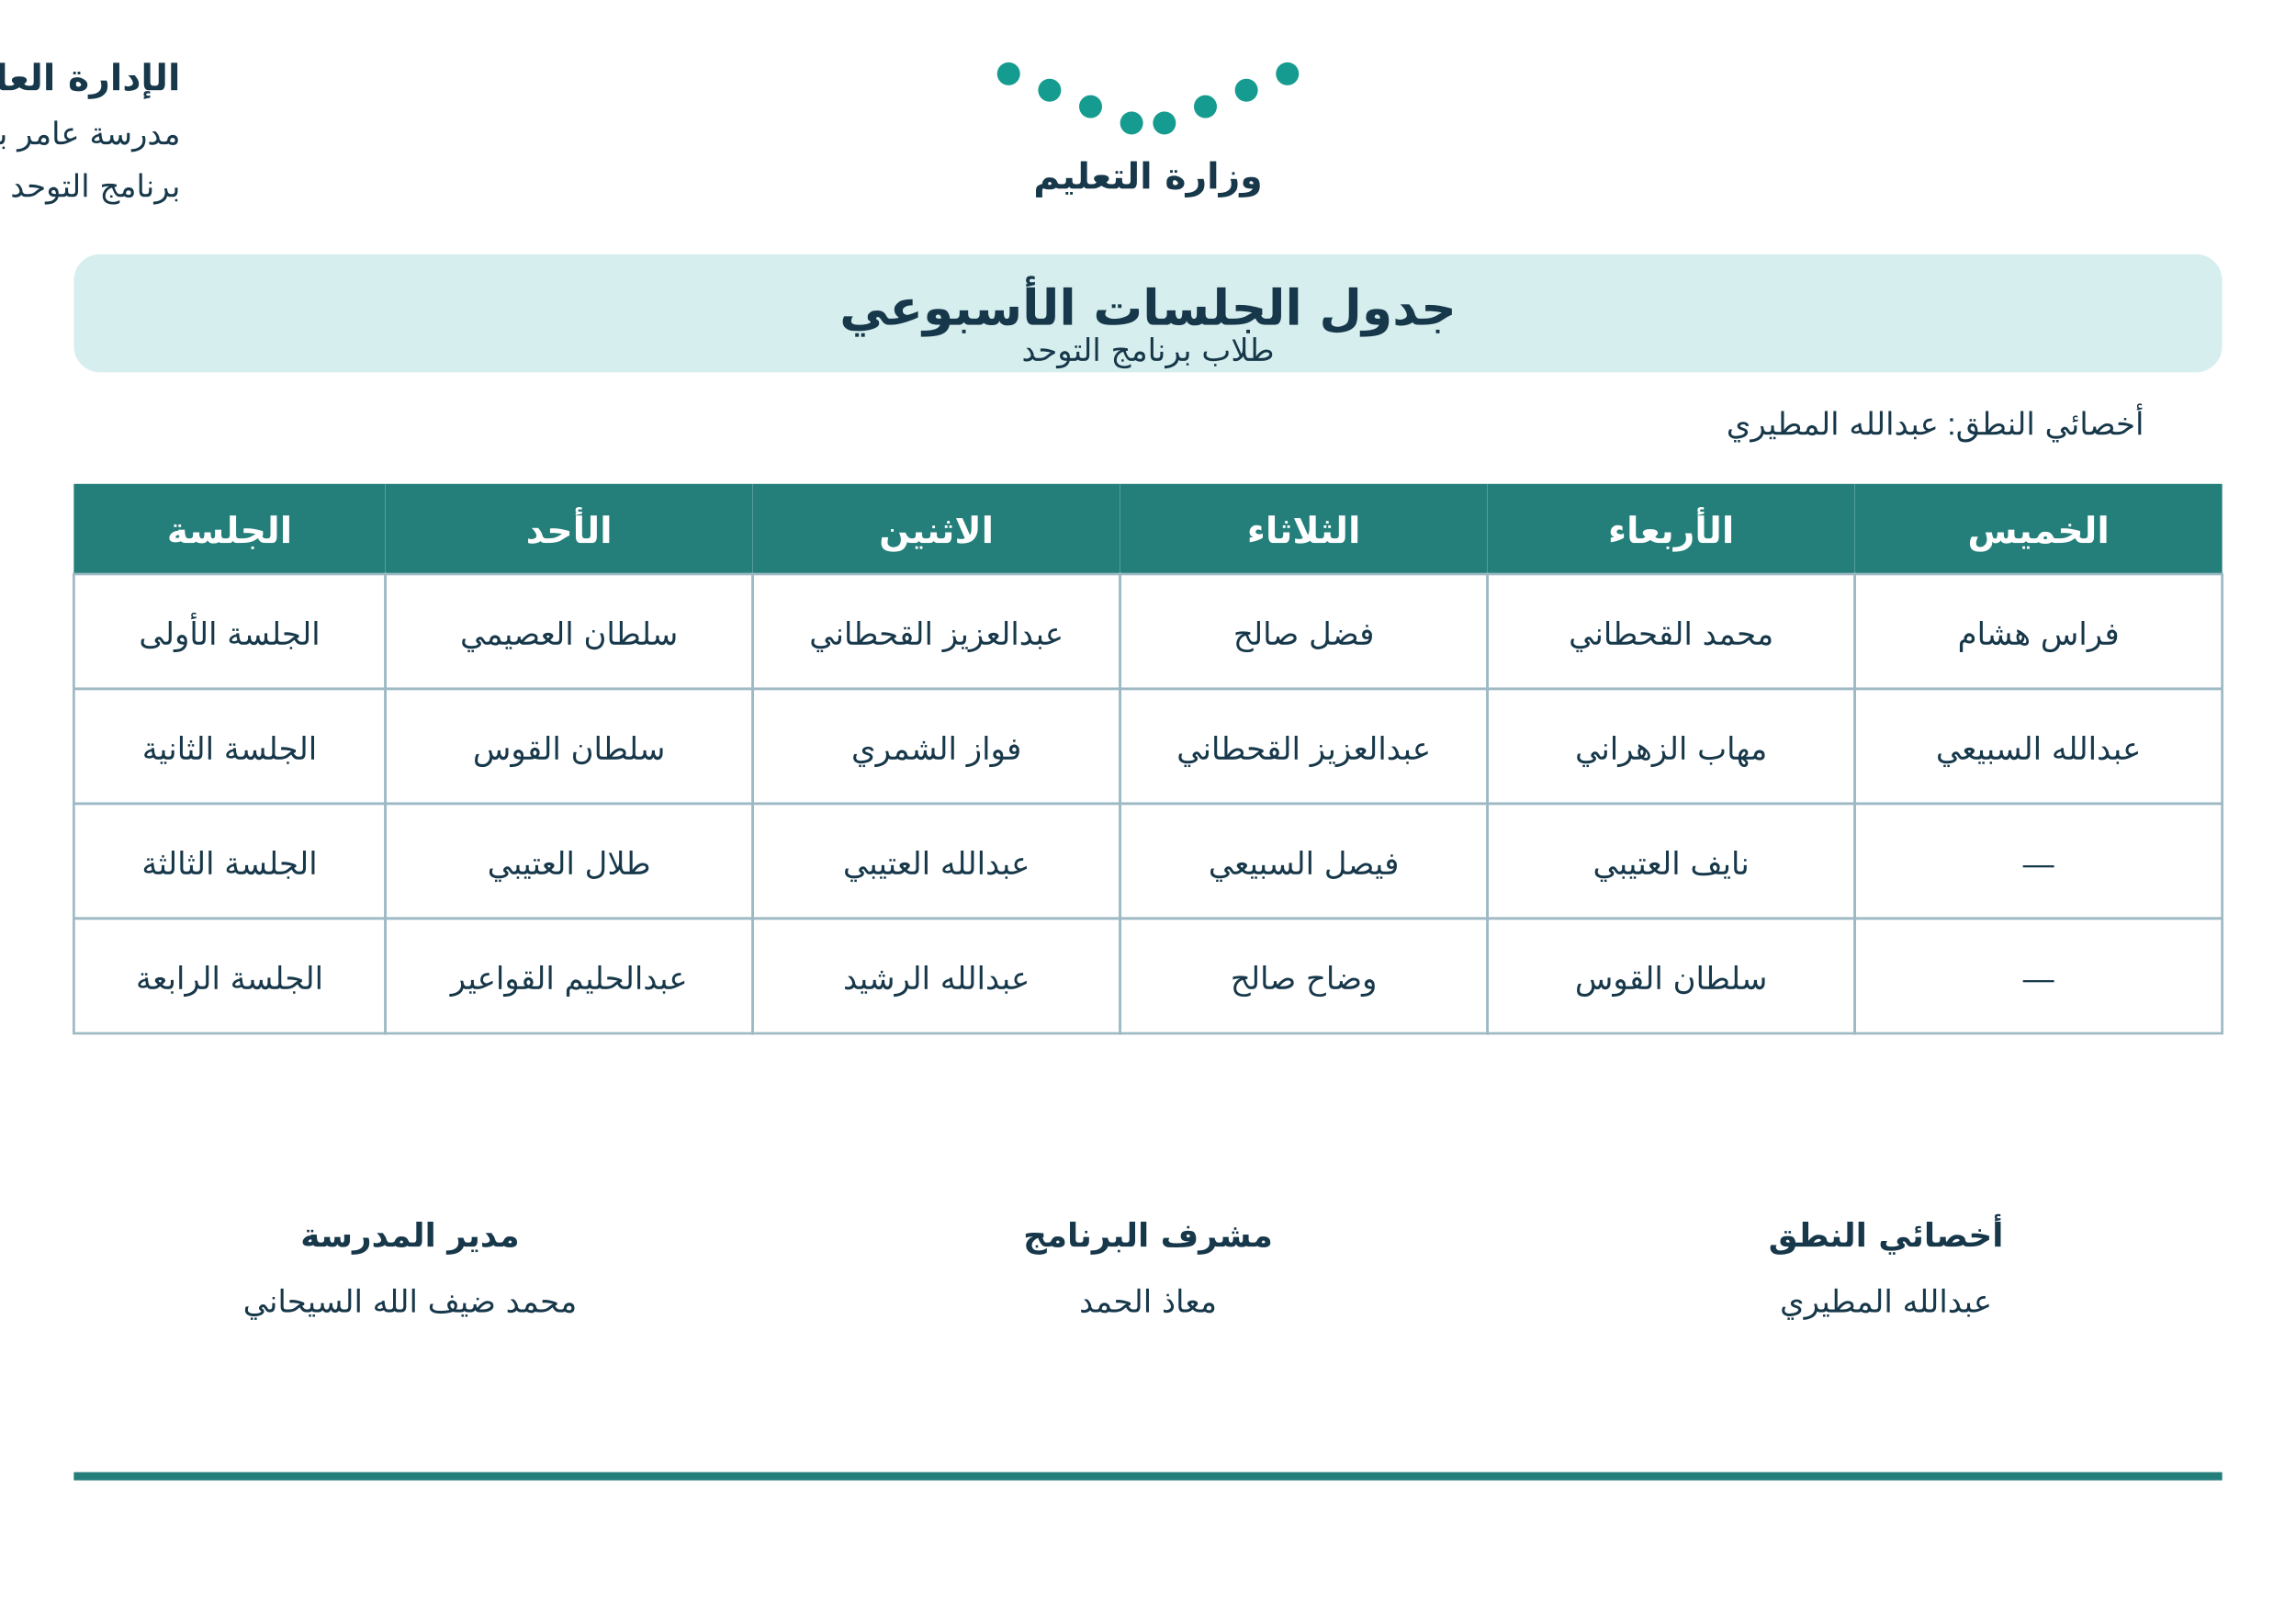
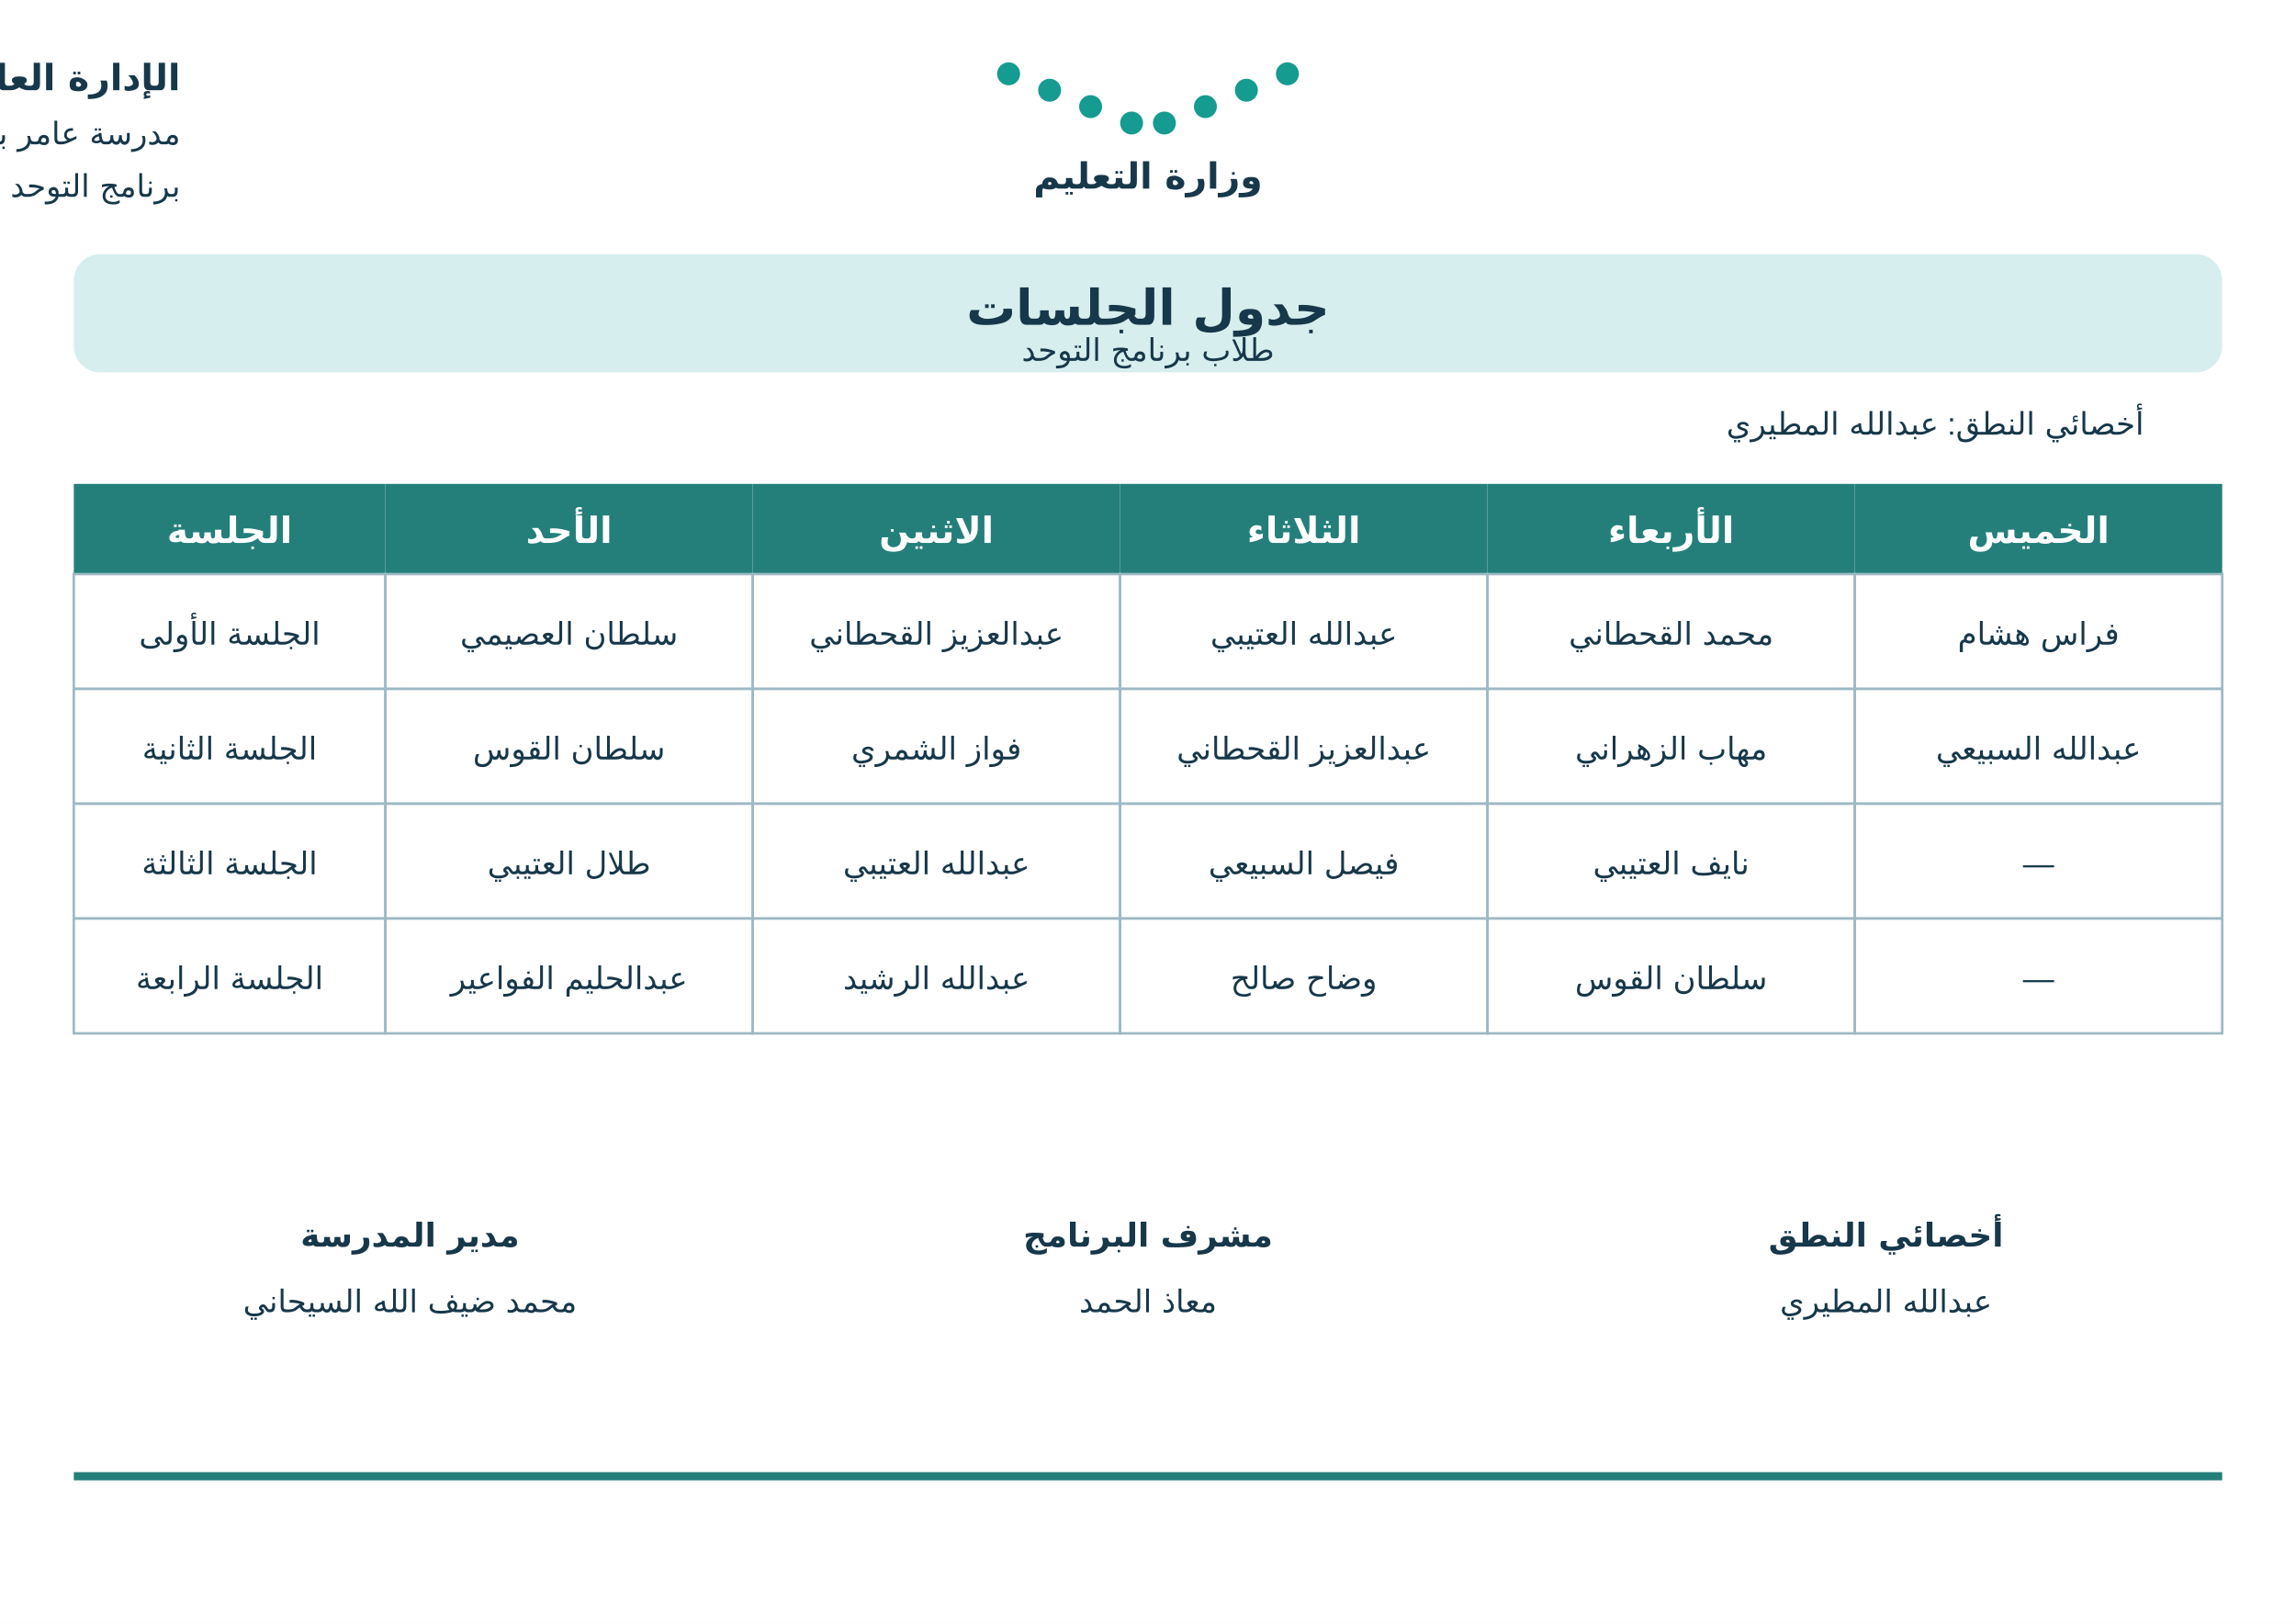
<svg xmlns="http://www.w3.org/2000/svg" width="1400" height="990" viewBox="0 0 1400 990">
  <rect width="1400" height="990" fill="white" />
  <style>
text{font-family:Tahoma,Arial,sans-serif;fill:#17384a}.h{font-size:30px;font-weight:700}.m{font-size:22px;font-weight:700}.s{font-size:19px}.th{fill:#247f7b}.tht{fill:white;font-size:22px;font-weight:700}.cell{fill:white;stroke:#9db9c4;stroke-width:1.5}.sig{font-size:20px;font-weight:700}
</style>
  <text x="110" y="55" class="m" text-anchor="start" direction="rtl">الإدارة العامة للتعليم بمنطقة الرياض</text>
  <text x="110" y="88" class="s" text-anchor="start" direction="rtl">مدرسة عامر بن عوف</text>
  <text x="110" y="120" class="s" text-anchor="start" direction="rtl">برنامج التوحد</text>
  <g transform="translate(700 65)" fill="#159b8f">
    <circle cx="-85" cy="-20" r="7" />
    <circle cx="-60" cy="-10" r="7" />
    <circle cx="-35" cy="0" r="7" />
    <circle cx="-10" cy="10" r="7" />
    <circle cx="10" cy="10" r="7" />
    <circle cx="35" cy="0" r="7" />
    <circle cx="60" cy="-10" r="7" />
    <circle cx="85" cy="-20" r="7" />
  </g>
  <text x="700" y="115" text-anchor="middle" class="m" fill="#159b8f">وزارة التعليم</text>
  <rect x="45" y="155" width="1310" height="72" rx="16" fill="#d7eeee" />
-   <text x="700" y="198" text-anchor="middle" class="h">جدول الجلسات الأسبوعي</text>
+   <text x="700" y="198" text-anchor="middle" class="h">جدول الجلسات</text>
  <text x="700" y="220" text-anchor="middle" class="s">طلاب برنامج التوحد</text>
  <text x="1180" y="265" class="s" text-anchor="middle">أخصائي النطق: عبدالله المطيري</text>
  <g transform="translate(45 295)">
    <rect class="th" x="0" y="0" width="190" height="55" />
    <rect class="th" x="190" y="0" width="224" height="55" />
    <rect class="th" x="414" y="0" width="224" height="55" />
    <rect class="th" x="638" y="0" width="224" height="55" />
    <rect class="th" x="862" y="0" width="224" height="55" />
    <rect class="th" x="1086" y="0" width="224" height="55" />
    <text class="tht" x="95" y="36" text-anchor="middle">الجلسة</text>
    <text class="tht" x="302" y="36" text-anchor="middle">الأحد</text>
    <text class="tht" x="526" y="36" text-anchor="middle">الاثنين</text>
    <text class="tht" x="750" y="36" text-anchor="middle">الثلاثاء</text>
    <text class="tht" x="974" y="36" text-anchor="middle">الأربعاء</text>
    <text class="tht" x="1198" y="36" text-anchor="middle">الخميس</text>
    <g class="s" text-anchor="middle">
      <rect class="cell" x="0" y="55" width="190" height="70" />
      <rect class="cell" x="190" y="55" width="224" height="70" />
      <rect class="cell" x="414" y="55" width="224" height="70" />
      <rect class="cell" x="638" y="55" width="224" height="70" />
      <rect class="cell" x="862" y="55" width="224" height="70" />
      <rect class="cell" x="1086" y="55" width="224" height="70" />
      <text x="95" y="98">الجلسة الأولى</text>
      <text x="302" y="98">سلطان العصيمي</text>
      <text x="526" y="98">عبدالعزيز القحطاني</text>
-       <text x="750" y="98">فضل صالح</text>
+       <text x="750" y="98">عبدالله العتيبي</text>
      <text x="974" y="98">محمد القحطاني</text>
      <text x="1198" y="98">فراس هشام</text>
      <rect class="cell" x="0" y="125" width="190" height="70" />
      <rect class="cell" x="190" y="125" width="224" height="70" />
      <rect class="cell" x="414" y="125" width="224" height="70" />
      <rect class="cell" x="638" y="125" width="224" height="70" />
      <rect class="cell" x="862" y="125" width="224" height="70" />
      <rect class="cell" x="1086" y="125" width="224" height="70" />
      <text x="95" y="168">الجلسة الثانية</text>
      <text x="302" y="168">سلطان القوس</text>
      <text x="526" y="168">فواز الشمري</text>
      <text x="750" y="168">عبدالعزيز القحطاني</text>
      <text x="974" y="168">مهاب الزهراني</text>
      <text x="1198" y="168">عبدالله السبيعي</text>
      <rect class="cell" x="0" y="195" width="190" height="70" />
      <rect class="cell" x="190" y="195" width="224" height="70" />
      <rect class="cell" x="414" y="195" width="224" height="70" />
      <rect class="cell" x="638" y="195" width="224" height="70" />
      <rect class="cell" x="862" y="195" width="224" height="70" />
      <rect class="cell" x="1086" y="195" width="224" height="70" />
      <text x="95" y="238">الجلسة الثالثة</text>
      <text x="302" y="238">طلال العتيبي</text>
      <text x="526" y="238">عبدالله العتيبي</text>
      <text x="750" y="238">فيصل السبيعي</text>
      <text x="974" y="238">نايف العتيبي</text>
      <text x="1198" y="238">—</text>
      <rect class="cell" x="0" y="265" width="190" height="70" />
      <rect class="cell" x="190" y="265" width="224" height="70" />
      <rect class="cell" x="414" y="265" width="224" height="70" />
      <rect class="cell" x="638" y="265" width="224" height="70" />
      <rect class="cell" x="862" y="265" width="224" height="70" />
      <rect class="cell" x="1086" y="265" width="224" height="70" />
      <text x="95" y="308">الجلسة الرابعة</text>
-       <text x="302" y="308">عبدالحليم القواعير</text>
+       <text x="302" y="308">عبدالحليم الفواعير</text>
      <text x="526" y="308">عبدالله الرشيد</text>
      <text x="750" y="308">وضاح صالح</text>
      <text x="974" y="308">سلطان القوس</text>
      <text x="1198" y="308">—</text>
    </g>
  </g>
  <text x="1150" y="760" text-anchor="middle" class="sig">أخصائي النطق</text>
  <text x="1150" y="800" text-anchor="middle" class="s">عبدالله المطيري</text>
  <text x="700" y="760" text-anchor="middle" class="sig">مشرف البرنامج</text>
  <text x="700" y="800" text-anchor="middle" class="s">معاذ الحمد</text>
  <text x="250" y="760" text-anchor="middle" class="sig">مدير المدرسة</text>
  <text x="250" y="800" text-anchor="middle" class="s">محمد ضيف الله السيحاني</text>
  <line x1="45" y1="900" x2="1355" y2="900" stroke="#247f7b" stroke-width="5" />
</svg>
